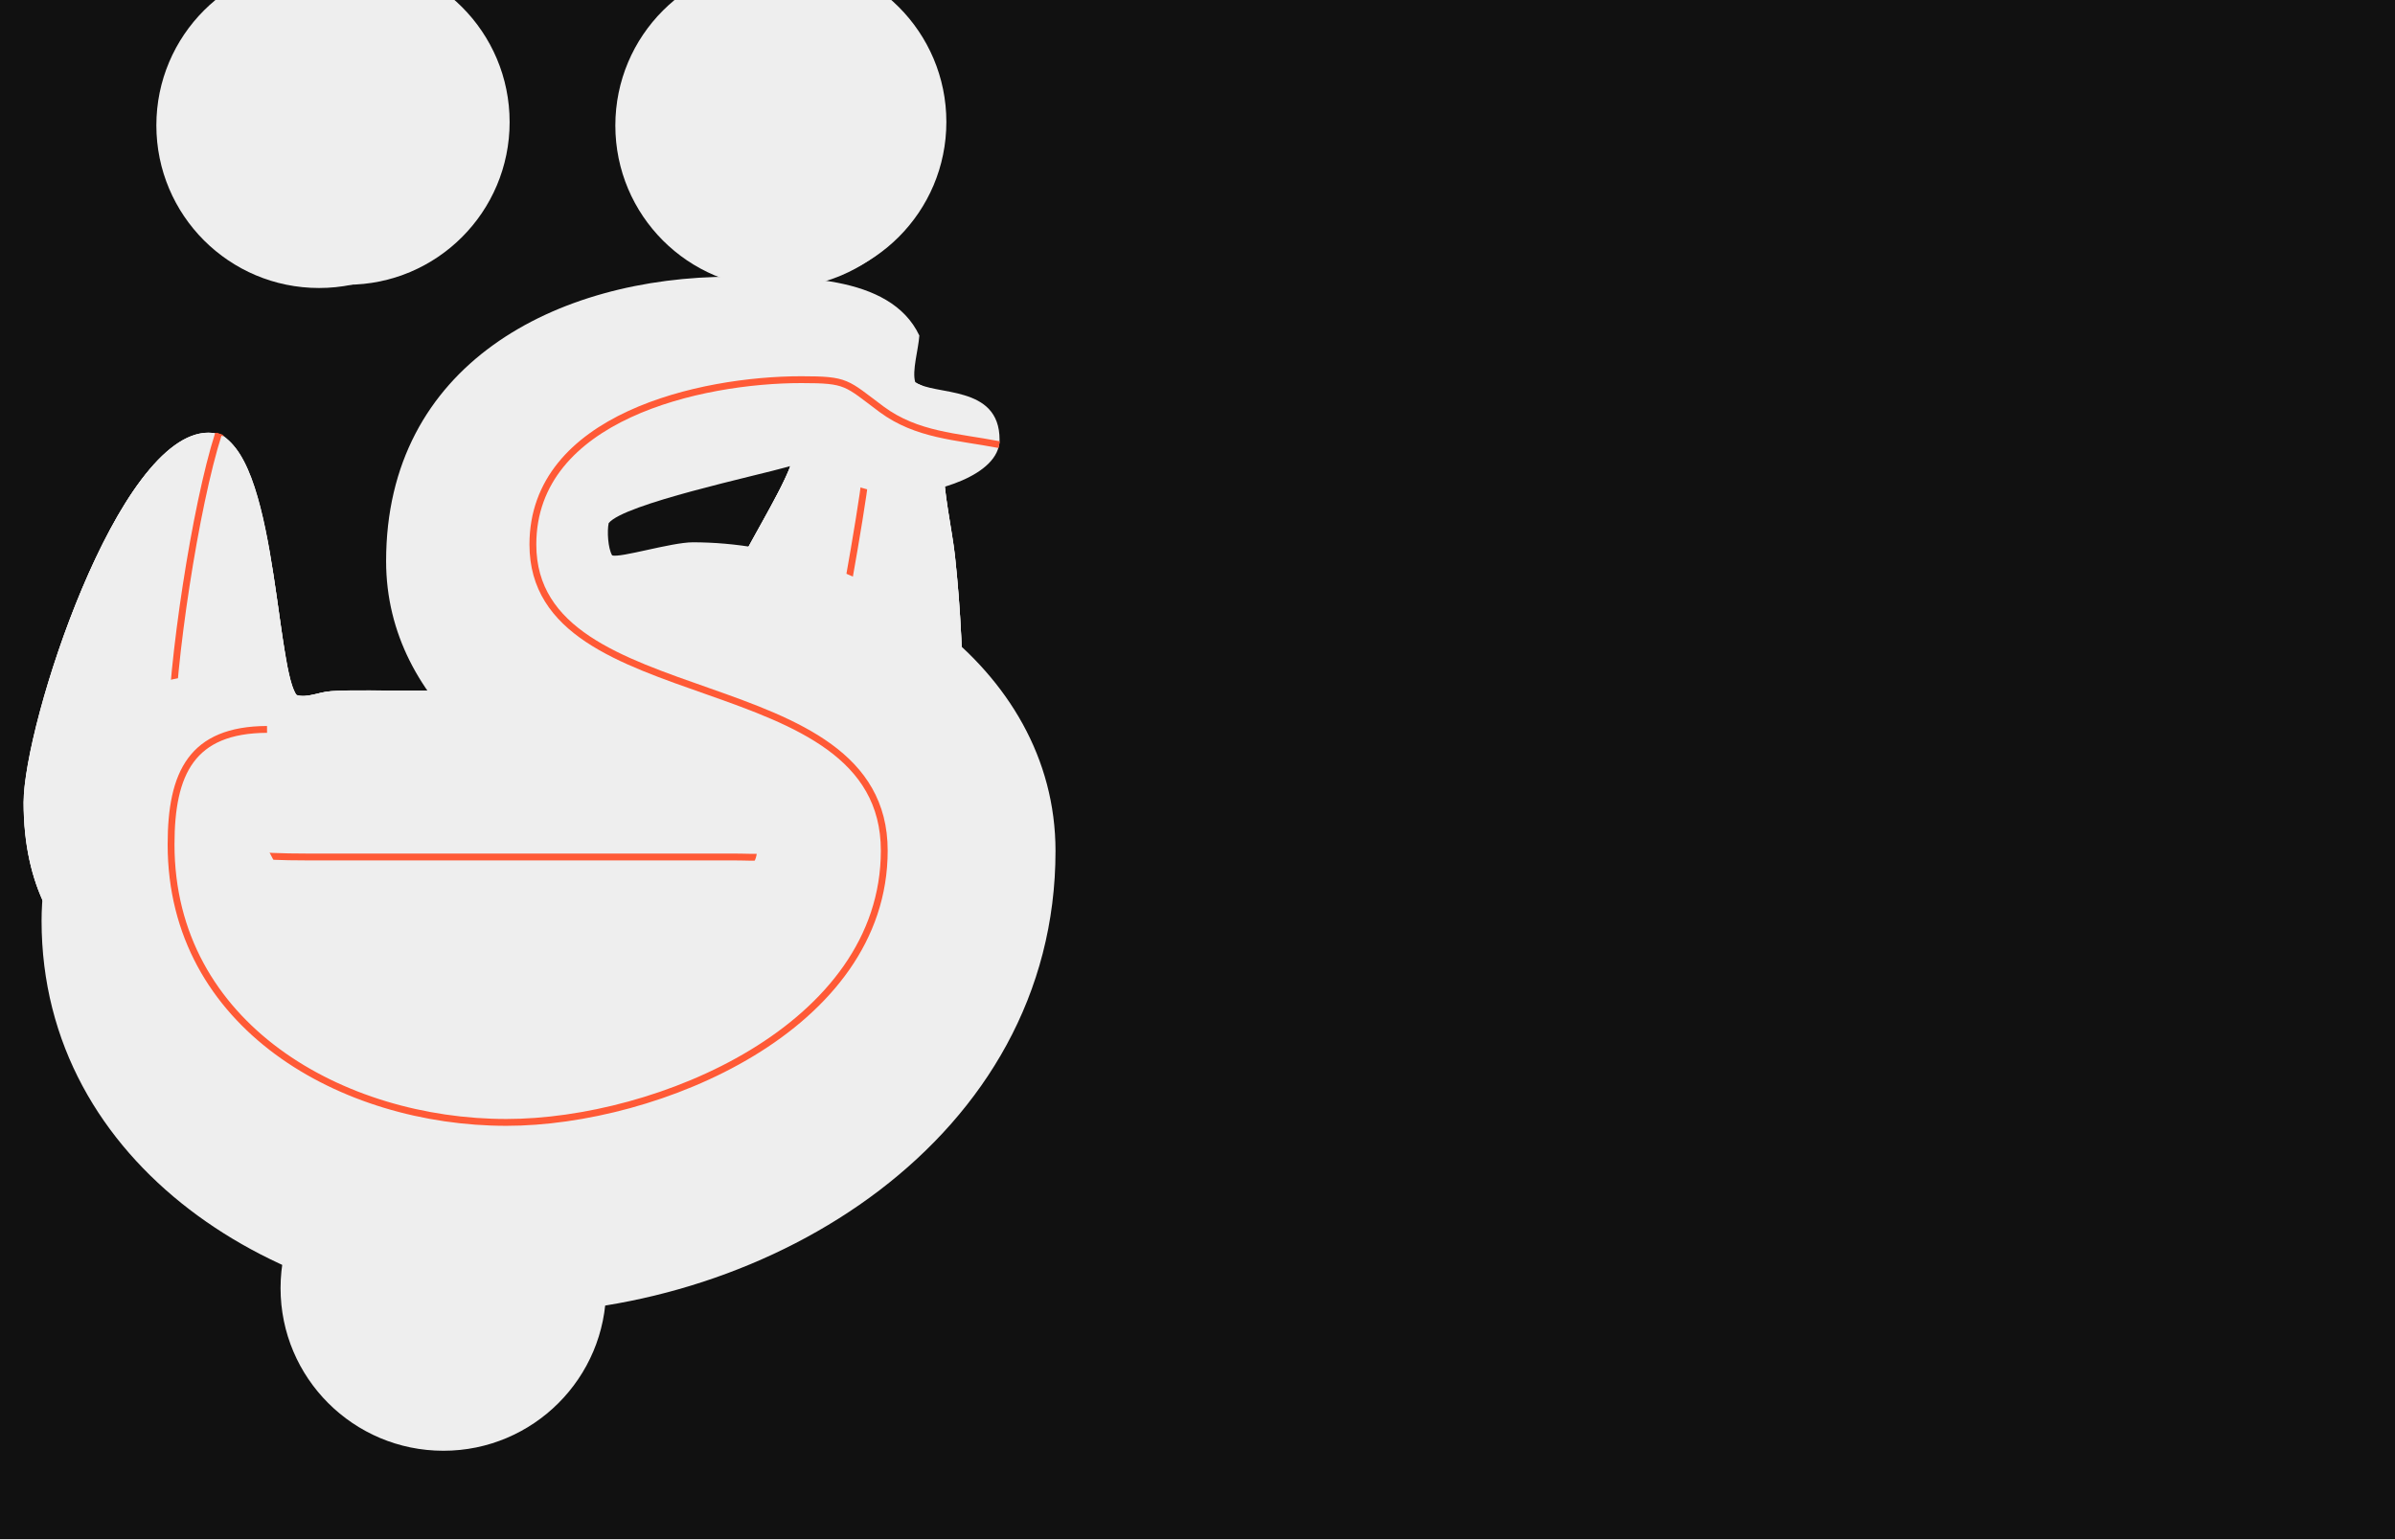
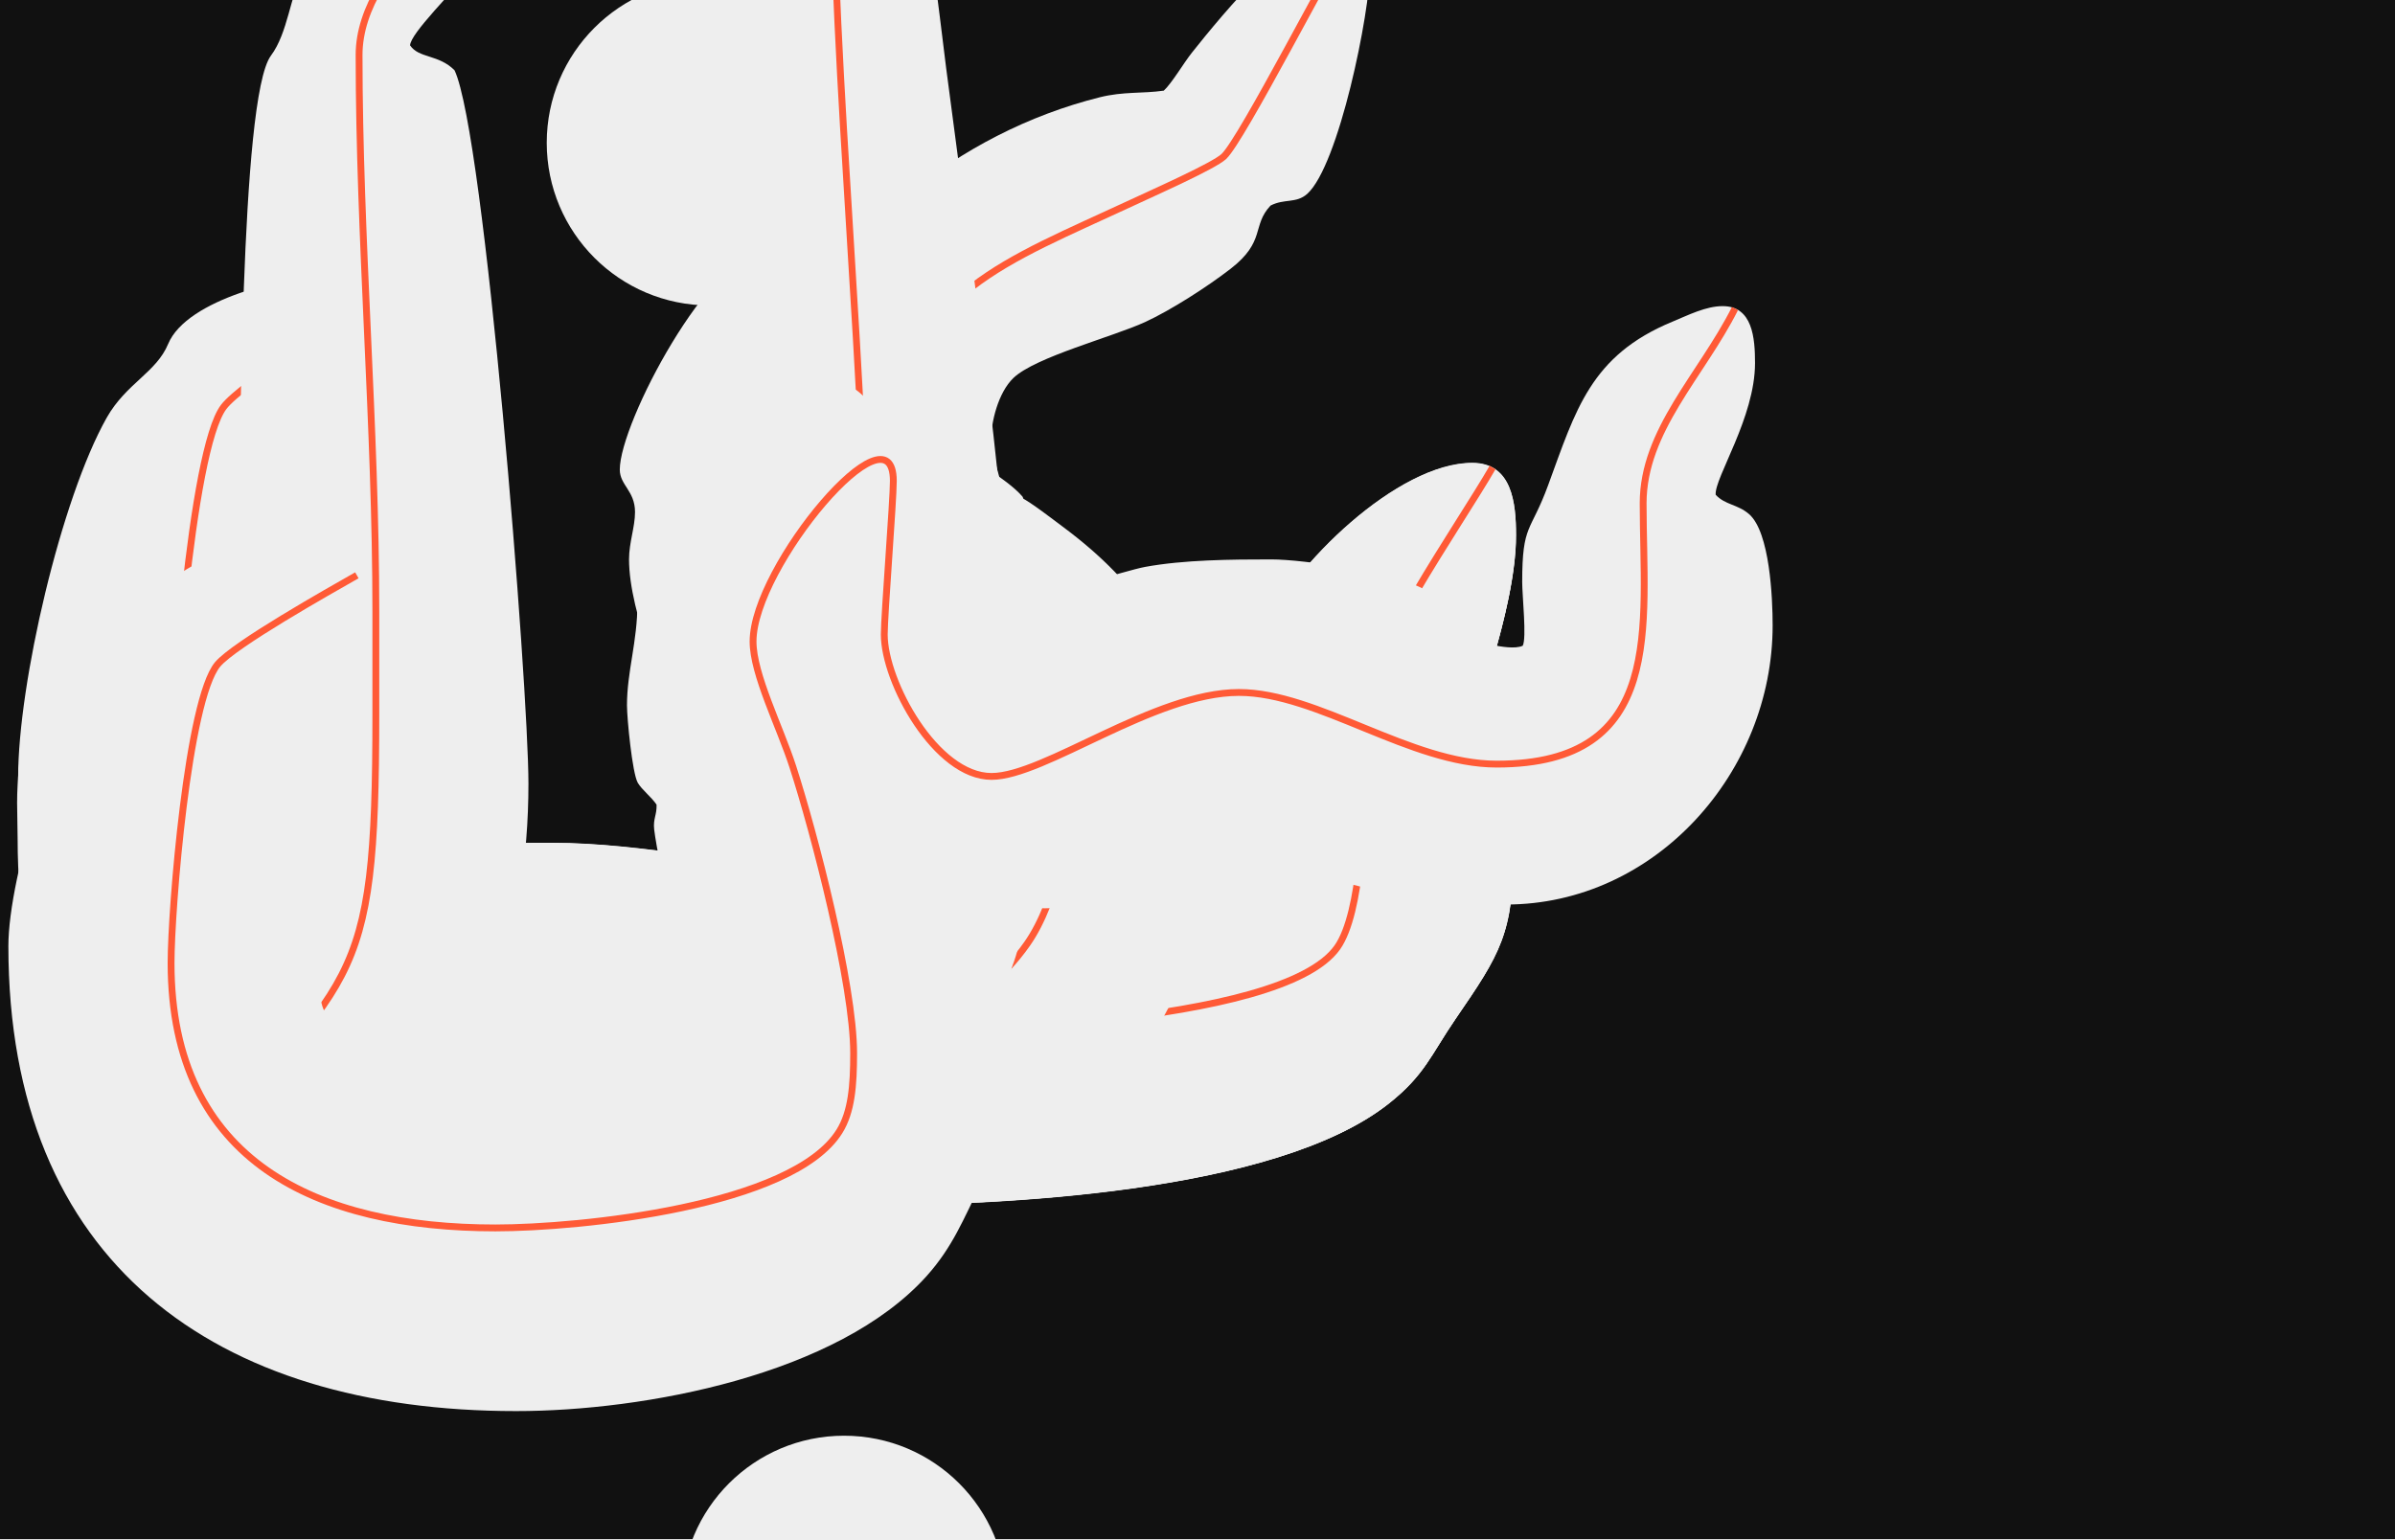
<svg xmlns="http://www.w3.org/2000/svg" viewBox="0 0 1400 900">
  <rect width="100%" height="100%" fill="#111" />
  <g transform="translate(0 0)">
-     <path fill="#eee" d="M513.1 220.7 C491.4 220.7 466.0 229.8 456.2 250.9 C454.8 263.4 459.2 262.3 462.1 272.2 C457.1 286.7 437.1 318.5 429.1 335.9 C421.8 351.6 407.7 391.1 399.6 402.4 C393.4 404.7 386.6 403.9 380.0 403.9 C373.0 403.9 366.0 403.9 359.0 403.9 C349.0 403.9 339.0 403.9 329.0 403.9 C319.0 403.9 309.0 403.9 299.0 403.9 C289.0 403.9 279.0 403.9 269.0 403.9 C259.0 403.9 249.0 403.9 239.0 403.9 C224.4 403.9 208.5 403.2 194.0 404.1 C186.7 404.6 180.1 407.9 173.7 406.7 C161.8 393.0 161.9 274.6 129.6 254.2 C72.8 237.4 13.9 424.1 13.9 469.1 C13.9 566.3 87.8 598.1 172.9 598.1 C194.8 598.1 216.8 598.2 238.8 598.2 C248.8 598.2 258.8 598.2 268.8 598.2 C278.8 598.2 288.8 598.2 298.8 598.2 C308.8 598.2 318.8 598.2 328.8 598.2 C338.8 598.2 348.8 598.2 358.8 598.2 C367.8 598.2 376.8 598.2 385.8 598.2 C398.9 598.2 414.1 596.1 425.5 596.1 C431.5 596.1 446.9 603.5 460.3 603.5 C494.9 603.5 563.9 576.1 563.9 534.6 C563.9 527.4 558.1 522.9 558.1 514.7 C558.1 484.5 563.0 451.8 563.0 419.9 C563.0 389.0 561.7 357.9 558.4 327.1 C557.0 312.9 550.7 283.7 551.8 271.7 C555.1 265.9 558.2 264.9 558.2 257.7 C558.2 230.4 536.7 220.7 513.1 220.7 Z M354.3 753.2 C354.3 805.7 311.7 848.3 259.2 848.3 C206.6 848.3 164.0 805.7 164.0 753.2 C164.0 700.7 206.6 658.1 259.2 658.1 C311.7 658.1 354.3 700.7 354.3 753.2 Z" />
-     <path fill="none" stroke="#ff5a36" stroke-width="4" d="M455.9 251.4 C469.9 254.4 498.5 254.2 506.9 264.7 C509.6 275.7 470.5 482.4 463.6 494.1 C451.5 503.0 443.3 501.1 429.3 501.1 C419.3 501.1 409.3 501.1 399.3 501.1 C389.3 501.1 379.3 501.1 369.3 501.1 C359.4 501.1 349.4 501.1 339.4 501.1 C329.4 501.1 319.4 501.1 309.4 501.1 C299.4 501.1 289.4 501.1 279.4 501.1 C269.5 501.1 259.5 501.1 249.5 501.1 C239.5 501.1 229.5 501.1 219.5 501.1 C209.5 501.1 199.5 501.1 189.5 501.1 C131.2 501.1 100.0 502.1 100.0 432.3 C100.0 389.6 114.3 293.2 128.7 253.7" />
+     <path fill="#eee" d="M860.6 271.7 C817.3 271.7 755.4 331.2 738.3 369.4 C730.7 386.2 734.5 404.0 728.3 415.8 C725.4 421.3 720.6 424.1 716.9 429.5 C716.5 439.4 721.2 441.6 716.2 452.6 C710.3 465.5 713.7 482.0 708.7 492.3 C690.5 501.7 529.7 502.9 497.7 504.2 C491.5 504.4 487.5 507.0 481.1 507.0 C430.2 507.0 376.4 493.1 321.8 493.1 C310.6 493.1 285.9 492.9 276.0 495.9 C268.5 498.1 263.6 502.4 254.7 504.4 C242.4 507.2 231.2 507.6 218.5 511.4 C175.4 524.4 135.5 558.3 111.5 595.9 C100.3 613.3 89.8 636.3 89.8 657.3 C89.8 689.9 111.9 704.1 142.3 704.1 C170.1 704.1 202.4 693.1 228.2 682.8 C235.5 679.9 260.6 667.3 265.5 667.5 C270.6 671.6 270.5 676.4 275.6 679.2 C304.8 694.8 460.3 705.0 499.5 705.0 C583.5 705.0 744.8 698.0 811.4 645.6 C832.8 628.8 836.5 616.8 850.8 595.8 C876.7 557.6 884.5 546.4 884.5 498.1 C884.5 479.2 881.2 441.5 876.0 424.0 C871.1 420.2 863.5 419.6 863.5 413.2 C863.5 412.1 870.5 393.0 871.5 389.7 C878.3 367.3 885.9 337.5 885.9 314.3 C885.9 295.4 883.8 271.7 860.6 271.7 Z M588.5 934.6 C588.5 987.1 545.9 1029.7 493.4 1029.7 C440.9 1029.7 398.3 987.1 398.3 934.6 C398.3 882.0 440.9 839.5 493.4 839.5 C545.9 839.5 588.5 882.0 588.5 934.6 Z" />
+     <path fill="none" stroke="#ff5a36" stroke-width="4" d="M872.1 274.4 C854.5 305.1 796.1 388.8 796.1 418.0 C796.1 421.8 797.1 437.7 797.1 450.9 C797.1 476.1 795.7 533.7 781.7 553.9 C749.3 600.7 547.9 604.3 489.4 604.3 C417.0 604.3 334.7 588.4 267.1 588.4 C216.3 588.4 137.6 656.1 100.0 688.5" />
  </g>
  <g transform="translate(0 0)">
-     <path fill="#eee" d="M513.7 220.6 C491.0 220.6 467.9 230.1 456.3 250.6 C454.2 263.9 459.6 262.6 461.9 272.9 C454.5 291.6 437.1 318.5 427.6 339.3 C422.1 351.3 404.8 396.2 399.0 402.9 C392.9 404.5 386.7 403.9 380.2 403.9 C373.2 403.9 366.2 403.9 359.2 403.9 C353.2 403.9 347.2 403.9 341.2 403.9 C331.2 403.9 321.2 403.9 311.2 403.9 C301.2 403.9 291.3 403.9 281.3 403.9 C271.3 403.9 261.3 403.9 251.3 403.9 C243.3 403.9 235.3 403.9 227.3 403.9 C216.3 403.9 204.1 403.4 193.3 404.2 C185.7 404.7 179.6 408.5 173.1 406.3 C160.6 387.9 161.6 253.0 121.8 253.0 C69.2 253.0 13.8 423.3 13.8 469.3 C13.8 566.6 88.4 598.1 173.2 598.1 C194.8 598.1 216.5 598.2 238.2 598.2 C248.2 598.2 258.2 598.2 268.2 598.2 C278.2 598.2 288.2 598.2 298.2 598.2 C308.2 598.2 318.2 598.2 328.2 598.2 C338.2 598.2 348.2 598.2 358.2 598.2 C367.5 598.2 376.8 598.2 386.2 598.2 C399.3 598.2 414.7 596.0 425.9 596.0 C430.7 596.0 446.8 603.4 459.6 603.4 C494.1 603.4 563.6 577.0 563.6 535.3 C563.6 528.2 558.0 523.4 558.0 515.4 C558.0 484.9 563.0 451.8 563.0 419.6 C563.0 388.0 561.6 356.2 558.2 324.7 C556.6 310.0 551.1 285.6 551.7 272.2 C554.5 266.7 558.3 264.8 558.3 258.3 C558.3 230.9 537.6 220.6 513.7 220.6 Z M553.2 71.3 C553.2 123.9 510.6 166.4 458.1 166.4 C405.5 166.4 363.0 123.9 363.0 71.3 C363.0 18.8 405.5 -23.8 458.1 -23.8 C510.6 -23.8 553.2 18.8 553.2 71.3 Z M297.9 71.4 C297.9 123.9 255.4 166.5 202.8 166.5 C150.3 166.5 107.7 123.9 107.7 71.4 C107.7 18.8 150.3 -23.7 202.8 -23.7 C255.4 -23.7 297.9 18.8 297.9 71.4 Z" />
-     <path fill="none" stroke="#ff5a36" stroke-width="4" d="M456.0 251.3 C470.0 254.8 498.4 254.1 506.9 264.7 C509.6 276.0 470.3 483.1 463.4 494.3 C451.1 503.0 443.3 501.1 429.0 501.1 C419.0 501.1 409.0 501.1 399.1 501.1 C389.1 501.1 379.1 501.1 369.1 501.1 C359.1 501.1 349.1 501.1 339.1 501.1 C329.1 501.1 319.1 501.1 309.1 501.1 C299.1 501.1 289.1 501.1 279.1 501.1 C269.1 501.1 259.1 501.1 249.1 501.1 C239.1 501.1 229.1 501.1 219.1 501.1 C209.1 501.1 199.1 501.1 189.1 501.1 C131.5 501.1 100.0 502.0 100.0 432.8 C100.0 388.8 114.3 295.4 127.7 253.7" />
+     <path fill="#eee" d="M860.6 270.6 C816.9 270.6 756.0 330.3 738.6 368.8 C730.8 386.0 734.4 402.9 728.5 415.3 C725.6 421.3 720.6 424.2 716.9 430.0 C718.1 440.0 721.6 441.2 716.4 451.7 C710.3 464.3 714.1 482.7 708.7 492.3 C685.8 502.5 534.0 502.5 498.6 504.0 C492.4 504.3 488.4 506.8 481.9 506.8 C431.1 506.8 377.2 492.8 322.7 492.8 C311.4 492.8 286.8 492.5 276.8 495.6 C269.4 497.8 264.5 502.0 255.6 504.0 C243.2 506.8 232.0 507.2 219.3 511.0 C175.9 524.0 135.7 558.1 111.5 595.9 C100.3 613.4 89.8 636.4 89.8 657.4 C89.8 689.9 111.9 704.1 142.3 704.1 C172.9 704.1 210.3 690.6 238.4 678.7 C245.2 675.9 259.8 667.7 265.6 667.1 C272.4 671.2 270.4 675.9 276.6 679.1 C307.0 694.8 460.4 704.8 500.5 704.8 C584.2 704.8 745.0 697.7 811.4 645.5 C832.8 628.7 836.5 616.6 850.9 595.7 C877.2 557.4 884.7 545.5 884.7 497.1 C884.7 474.6 881.3 445.8 876.6 424.0 C871.1 419.7 868.1 420.8 863.8 415.6 C863.5 409.8 870.6 392.6 872.7 385.4 C879.1 363.4 886.2 335.7 886.2 312.9 C886.2 294.0 883.9 270.6 860.6 270.6 Z" />
+     <path fill="none" stroke="#ff5a36" stroke-width="4" d="M872.4 273.3 C854.3 304.9 796.3 387.6 796.3 418.0 C796.3 421.9 797.3 436.6 797.3 449.9 C797.3 475.5 796.1 533.5 781.7 553.9 C749.1 600.3 548.8 604.1 490.3 604.1 C417.9 604.1 335.4 588.2 268.0 588.2 C216.8 588.2 137.9 655.8 100.0 688.5" />
  </g>
  <g transform="translate(0 0)">
-     <path fill="#eee" d="M513.7 220.6 C491.0 220.6 467.9 230.1 456.3 250.6 C454.2 263.9 459.6 262.6 461.9 272.9 C454.5 291.6 437.1 318.5 427.6 339.3 C422.1 351.3 404.8 396.2 399.0 402.9 C392.9 404.5 386.7 403.9 380.2 403.9 C373.2 403.9 366.2 403.9 359.2 403.9 C353.2 403.9 347.2 403.9 341.2 403.9 C331.2 403.9 321.2 403.9 311.2 403.9 C301.2 403.9 291.3 403.9 281.3 403.9 C271.3 403.9 261.3 403.9 251.3 403.9 C243.3 403.9 235.3 403.9 227.3 403.9 C216.3 403.9 204.1 403.4 193.3 404.2 C185.7 404.7 179.6 408.5 173.1 406.3 C160.6 387.9 161.6 253.0 121.8 253.0 C69.2 253.0 13.8 423.3 13.8 469.3 C13.8 566.6 88.4 598.1 173.2 598.1 C194.8 598.1 216.5 598.2 238.2 598.2 C248.2 598.2 258.2 598.2 268.2 598.2 C278.2 598.2 288.2 598.2 298.2 598.2 C308.2 598.2 318.2 598.2 328.2 598.2 C338.2 598.2 348.2 598.2 358.2 598.2 C367.5 598.2 376.8 598.2 386.2 598.2 C399.3 598.2 414.7 596.0 425.9 596.0 C430.7 596.0 446.8 603.4 459.6 603.4 C494.1 603.4 563.6 577.0 563.6 535.3 C563.6 528.2 558.0 523.4 558.0 515.4 C558.0 484.9 563.0 451.8 563.0 419.6 C563.0 388.0 561.6 356.2 558.2 324.7 C556.6 310.0 551.1 285.6 551.7 272.2 C554.5 266.7 558.3 264.8 558.3 258.3 C558.3 230.9 537.6 220.6 513.7 220.6 Z M549.9 73.4 C549.9 125.9 507.3 168.5 454.8 168.5 C402.2 168.5 359.7 125.9 359.7 73.4 C359.7 20.9 402.2 -21.7 454.8 -21.7 C507.3 -21.7 549.9 20.9 549.9 73.4 Z M450.7 -157.8 C450.7 -105.3 408.1 -62.7 355.6 -62.7 C303.1 -62.7 260.5 -105.3 260.5 -157.8 C260.5 -210.3 303.1 -252.9 355.6 -252.9 C408.1 -252.9 450.7 -210.3 450.7 -157.8 Z M281.6 73.3 C281.6 125.9 239.1 168.4 186.5 168.4 C134.0 168.4 91.4 125.9 91.4 73.3 C91.4 20.8 134.0 -21.8 186.5 -21.8 C239.1 -21.8 281.6 20.8 281.6 73.3 Z" />
-     <path fill="none" stroke="#ff5a36" stroke-width="4" d="M456.0 251.3 C470.0 254.8 498.4 254.1 506.9 264.7 C509.6 276.0 470.3 483.1 463.4 494.3 C451.1 503.0 443.3 501.1 429.0 501.1 C419.0 501.1 409.0 501.1 399.1 501.1 C389.1 501.1 379.1 501.1 369.1 501.1 C359.1 501.1 349.1 501.1 339.1 501.1 C329.1 501.1 319.1 501.1 309.1 501.1 C299.1 501.1 289.1 501.1 279.1 501.1 C269.1 501.1 259.1 501.1 249.1 501.1 C239.1 501.1 229.1 501.1 219.1 501.1 C209.1 501.1 199.1 501.1 189.1 501.1 C131.5 501.1 100.0 502.0 100.0 432.8 C100.0 388.8 114.3 295.4 127.7 253.7" />
+     <path fill="#eee" d="M860.6 270.8 C816.9 270.8 756.0 330.4 738.6 368.9 C730.8 386.1 734.4 403.0 728.5 415.4 C725.6 421.4 720.6 424.4 716.9 430.1 C718.0 440.1 721.7 441.2 716.5 451.8 C710.3 464.4 714.1 482.9 708.7 492.4 C684.7 502.7 534.8 502.5 498.5 504.0 C492.4 504.3 488.3 506.8 481.9 506.8 C431.1 506.8 377.2 492.9 322.7 492.9 C311.4 492.9 286.9 492.6 276.9 495.6 C269.4 497.8 264.5 502.1 255.6 504.1 C243.2 506.8 232.0 507.2 219.3 511.0 C175.9 524.0 135.7 558.1 111.5 595.9 C100.3 613.4 89.8 636.4 89.8 657.4 C89.8 689.9 111.9 704.1 142.3 704.1 C172.9 704.1 210.2 690.6 238.4 678.8 C245.2 675.9 259.8 667.7 265.6 667.1 C272.4 671.2 270.4 675.9 276.6 679.1 C306.9 694.9 460.4 704.8 500.5 704.8 C584.3 704.8 745.9 697.7 812.2 645.0 C833.0 628.4 836.7 616.3 850.8 595.8 C877.2 557.6 884.8 545.6 884.8 497.2 C884.8 474.6 881.3 446.2 876.6 424.1 C871.1 419.9 868.2 421.0 863.8 415.8 C863.5 410.0 870.9 391.9 873.0 384.6 C879.3 362.9 886.2 335.6 886.2 313.1 C886.2 294.2 883.9 270.8 860.6 270.8 Z M509.8 83.5 C509.8 136.0 467.3 178.6 414.7 178.6 C362.2 178.6 319.6 136.0 319.6 83.5 C319.6 31.0 362.2 -11.6 414.7 -11.6 C467.3 -11.6 509.8 31.0 509.8 83.5 Z" />
+     <path fill="none" stroke="#ff5a36" stroke-width="4" d="M872.4 273.5 C854.3 305.1 796.4 387.7 796.4 418.1 C796.4 422.1 797.3 436.7 797.3 450.1 C797.3 475.6 796.1 533.6 781.7 554.0 C749.0 600.3 548.8 604.1 490.3 604.1 C417.9 604.1 335.4 588.2 268.0 588.2 C216.8 588.2 137.9 655.8 100.0 688.5" />
  </g>
  <g transform="translate(0 0)">
-     <path fill="#eee" d="M427.7 161.8 C325.0 161.8 225.7 213.1 225.7 328.1 C225.7 413.5 306.4 468.8 381.8 486.9 C392.5 489.4 438.4 492.5 442.2 495.8 C448.4 526.8 319.1 556.8 294.4 556.8 C260.8 556.8 192.6 544.8 170.1 518.4 C157.8 504.0 157.4 492.1 142.2 476.3 C135.0 469.0 125.9 461.7 127.7 450.7 C136.3 440.1 148.7 446.8 155.4 430.3 C159.0 407.3 134.1 395.7 114.7 395.7 C51.4 395.7 24.3 487.5 24.3 538.4 C24.3 682.3 164.3 768.1 295.9 768.1 C449.6 768.1 617.0 666.0 617.0 497.6 C617.0 388.4 504.3 317.1 405.0 317.1 C392.4 317.1 362.1 326.5 357.8 324.7 C355.4 320.5 354.8 310.7 355.8 305.9 C364.6 294.7 442.2 278.2 460.7 272.9 C467.3 271.0 468.3 267.9 474.9 266.7 C481.7 270.2 478.0 270.9 482.7 274.6 C495.1 284.4 512.1 288.7 527.7 288.7 C544.7 288.7 584.3 278.5 584.3 257.1 C584.3 224.6 546.1 231.6 535.0 223.4 C533.0 216.9 536.9 204.2 537.4 196.2 C520.2 159.7 463.4 161.8 427.7 161.8 Z" />
-     <path fill="none" stroke="#ff5a36" stroke-width="4" d="M584.1 260.0 C559.1 255.2 536.0 254.6 515.3 239.3 C494.4 223.7 495.4 222.0 468.4 222.0 C409.6 222.0 311.5 243.8 311.5 318.4 C311.5 420.3 516.9 386.0 516.9 497.4 C516.9 601.0 384.3 656.3 296.0 656.3 C200.3 656.3 100.0 600.0 100.0 493.8 C100.0 451.9 112.1 426.7 156.1 426.5" />
+     <path fill="#eee" d="M788.1 -46.8 C759.4 -46.8 714.5 8.5 696.8 30.7 C691.8 37.0 685.2 48.4 680.3 53.0 C668.0 54.8 656.7 53.4 642.8 56.9 C560.1 77.6 487.0 137.1 452.4 215.0 C440.2 242.5 433.2 247.2 433.2 280.1 C433.2 331.7 462.3 393.0 501.4 426.4 C512.0 435.4 515.9 441.7 530.1 441.7 C540.3 441.7 559.9 436.3 564.8 443.0 C564.5 453.5 555.8 450.6 547.6 455.7 C537.8 469.8 541.2 492.2 536.0 504.5 C470.1 542.5 374.6 563.6 299.3 572.7 C289.5 573.8 284.7 577.2 273.9 577.2 C214.6 577.2 184.5 546.2 184.5 486.4 C184.5 479.0 188.1 475.3 188.8 467.2 C190.5 447.1 190.2 424.4 190.2 404.2 C190.2 375.9 190.1 345.4 187.0 317.3 C185.9 307.4 180.9 295.3 180.5 288.4 C183.9 283.3 193.0 277.3 198.1 272.6 C215.3 256.8 253.6 218.4 248.4 193.4 C240.7 178.8 220.8 177.3 205.9 177.3 C175.3 177.3 115.3 188.7 100.3 218.5 C90.8 237.3 75.7 239.7 63.6 259.7 C36.1 305.0 10.0 416.2 10.0 469.4 C10.0 476.3 10.3 483.4 10.3 490.4 C10.3 667.5 125.0 776.8 300.9 776.8 C410.8 776.8 570.3 723.9 646.3 642.4 C685.8 600.1 713.4 531.3 713.4 473.2 C713.4 458.6 707.1 445.8 703.1 431.7 C687.5 376.7 667.6 342.4 621.0 307.8 C616.3 304.3 601.8 293.1 597.3 291.2 C593.3 289.6 592.6 291.5 587.1 288.8 C585.9 286.2 579.2 261.1 579.2 258.9 C579.2 246.7 583.5 229.6 592.4 221.0 C605.3 208.7 650.2 197.1 669.4 188.3 C684.6 181.3 706.0 167.5 719.3 157.2 C740.1 141.1 731.6 132.0 742.7 120.2 C750.8 116.0 757.6 119.1 764.1 113.4 C782.6 96.8 800.9 7.2 800.9 -19.0 C800.9 -30.0 801.1 -46.8 788.1 -46.8 Z" />
+     <path fill="none" stroke="#ff5a36" stroke-width="4" d="M793.7 -45.3 C778.5 -21.3 726.0 81.6 715.4 91.5 C709.4 97.1 674.8 112.4 662.0 118.4 C585.7 153.9 537.0 169.3 514.7 254.1 C509.8 272.4 504.0 292.2 504.0 306.9 C504.0 375.4 626.7 357.6 626.7 451.1 C626.7 480.1 618.3 526.4 600.4 551.9 C545.6 630.0 379.5 673.4 288.3 673.4 C167.5 673.4 100.0 599.2 100.0 480.2 C100.0 442.6 114.9 283.9 133.7 259.0 C146.6 242.1 225.8 201.5 248.4 193.4" />
+   </g>
+   <g transform="translate(0 0)">
+     <path fill="#eee" d="M447.2 146.9 C415.5 146.9 362.3 247.1 362.3 274.6 C362.3 283.7 371.2 287.0 371.2 299.4 C371.2 308.2 367.7 317.2 367.7 327.1 C367.7 357.7 388.8 411.2 406.9 435.9 C412.0 443.0 417.0 445.0 421.5 450.5 C421.7 456.3 417.1 496.9 415.6 500.2 C409.5 503.6 366.9 501.3 356.4 501.3 C320.9 501.3 285.1 510.8 252.1 522.7 C241.8 526.5 232.1 527.7 221.6 532.2 C184.1 548.1 143.0 583.6 119.1 616.3 C106.5 633.6 93.3 657.4 93.3 679.2 C93.3 717.2 129.3 726.6 160.5 726.6 C210.9 726.6 248.9 710.3 293.6 691.8 C319.9 697.8 330.9 702.6 360.0 702.6 C410.9 702.6 495.5 691.7 532.7 654.7 C544.6 642.9 551.3 626.5 561.5 612.8 C587.0 578.6 598.8 563.8 598.8 518.6 C598.8 462.8 567.1 368.0 532.0 324.8 C518.2 307.8 499.2 297.6 487.7 285.1 C483.4 257.2 486.9 146.9 447.2 146.9 Z" />
+     <path fill="none" stroke="#ff5a36" stroke-width="4" d="M450.8 147.2 C446.1 168.7 424.6 275.8 424.6 290.8 C424.6 314.4 478.9 389.7 491.8 423.7 C501.0 448.1 506.8 497.6 506.8 524.3 C506.8 539.6 505.3 563.5 495.3 575.1 C466.3 608.5 318.5 596.5 269.9 610.7 C229.1 622.7 137.9 678.5 100.0 703.5" />
+   </g>
+   <g transform="translate(0 0)">
+     <path fill="#eee" d="M562.6 -238.5 C524.6 -238.5 477.1 -185.6 462.0 -151.8 C455.4 -136.9 454.5 -119.8 445.8 -107.0 C424.1 -75.2 428.3 199.1 427.3 255.9 C426.6 296.5 423.0 338.7 423.0 378.8 C423.0 412.4 415.2 453.4 409.3 486.8 C407.5 497.2 402.3 517.4 402.3 527.0 C402.3 535.2 407.5 542.0 404.4 550.2 C399.0 553.5 358.6 552.9 349.2 552.9 C340.2 552.9 331.2 552.4 322.2 552.4 C313.3 552.4 305.5 555.4 295.5 555.4 C235.4 555.4 182.9 547.2 182.9 473.9 C182.9 464.6 185.9 464.8 187.5 458.0 C189.0 451.3 188.4 438.2 188.4 431.0 C188.4 388.9 187.1 344.0 182.2 302.2 C180.7 290.0 174.5 273.9 173.9 265.6 C188.0 243.0 226.1 216.7 226.1 182.8 C226.1 164.6 208.4 161.1 193.9 161.1 C167.8 161.1 109.2 174.9 98.3 201.1 C91.4 217.8 73.8 224.1 62.4 244.2 C35.6 291.7 10.6 399.8 10.6 454.5 C10.6 652.2 125.9 756.4 321.4 756.4 C428.6 756.4 515.4 727.6 567.4 629.1 C581.1 603.3 593.6 572.8 593.6 542.9 C593.6 535.4 590.4 535.1 592.8 526.3 C595.8 515.2 594.5 482.8 594.5 469.6 C594.5 325.4 571.5 182.6 553.1 40.0 C549.9 15.2 539.0 -82.2 530.9 -99.0 C522.8 -107.4 513.9 -106.3 508.0 -113.7 C507.3 -129.7 597.4 -238.5 562.6 -238.5 Z" />
+     <path fill="none" stroke="#ff5a36" stroke-width="4" d="M566.4 -237.5 C537.1 -199.6 486.6 -156.6 486.6 -107.5 C486.6 52.1 507.0 219.1 507.0 381.8 C507.0 428.3 503.7 472.3 499.2 518.5 C497.0 541.9 496.2 573.2 488.0 592.4 C464.7 646.8 363.6 653.4 312.5 653.4 C186.3 653.4 100.0 599.0 100.0 464.3 C100.0 426.1 111.6 262.9 130.8 237.9 C141.1 224.4 205.3 183.3 223.2 171.8" />
+   </g>
+   <g transform="translate(0 0)">
+     <path fill="#eee" d="M316.6 -112.4 C265.8 -112.4 200.1 -63.9 177.7 -18.6 C169.5 -2.0 168.3 19.2 158.4 32.5 C140.0 57.1 141.0 274.1 138.9 320.1 C137.6 351.2 132.1 383.0 132.1 413.7 C132.1 431.1 131.4 448.4 131.4 465.7 C131.4 485.5 133.9 505.4 133.9 524.6 C133.9 545.3 85.2 594.3 85.2 650.2 C85.2 680.2 101.6 699.9 132.5 699.9 C155.6 699.9 182.8 690.0 202.6 678.5 C282.3 632.5 308.9 545.3 308.9 458.2 C308.9 401.0 283.4 78.4 265.7 41.1 C256.4 31.7 244.8 34.2 239.7 26.5 C240.8 12.2 327.5 -59.8 327.5 -101.4 C327.5 -109.6 324.1 -112.4 316.6 -112.4 Z" />
+     <path fill="none" stroke="#ff5a36" stroke-width="4" d="M324.9 -109.7 C286.8 -72.8 209.9 -23.3 209.9 32.2 C209.9 139.2 219.7 249.1 219.7 357.7 C219.7 367.7 219.7 377.7 219.7 387.7 C219.7 397.6 219.7 407.6 219.7 417.6 C219.7 582.4 206.4 569.0 100.0 689.2" />
+   </g>
+   <g transform="translate(0 0)">
+     <path fill="#eee" d="M1007.0 179.0 C997.1 179.0 986.8 184.3 977.6 188.1 C929.7 207.9 921.1 239.8 905.0 283.6 C894.7 311.8 889.8 305.9 889.8 340.4 C889.8 348.3 892.5 373.2 890.1 377.6 C885.6 379.6 877.3 378.1 872.2 377.1 C860.4 366.5 844.5 350.6 830.2 343.4 C813.2 335.0 762.7 327.1 743.1 327.1 C719.9 327.1 692.0 327.3 669.3 331.5 C657.8 333.6 608.3 349.7 603.3 348.1 C599.3 342.2 601.2 338.1 601.2 331.0 C601.2 320.1 601.8 300.0 597.8 290.5 C589.0 280.0 562.3 264.2 548.8 260.6 C541.2 258.6 533.7 258.9 526.4 256.1 C508.9 240.4 505.9 220.6 474.2 220.6 C423.7 220.6 372.6 306.1 372.6 352.9 C372.6 375.2 366.5 392.7 366.5 412.4 C366.5 420.1 369.6 452.1 372.8 457.7 C375.1 461.7 380.7 465.9 383.8 470.5 C384.0 476.6 381.7 478.7 382.4 485.0 C384.6 504.5 404.8 591.1 401.9 601.8 C396.1 606.2 284.1 615.7 269.5 615.7 C234.3 615.7 186.3 619.4 186.3 573.3 C186.3 561.1 193.3 563.1 193.3 548.3 C193.3 518.3 188.8 472.1 182.1 443.0 C180.0 433.8 175.0 426.1 173.4 418.8 C182.8 398.2 211.8 381.6 211.8 349.4 C211.8 324.9 185.6 320.1 166.2 320.1 C143.2 320.1 105.6 325.4 94.4 348.1 C85.4 366.3 71.1 368.8 59.0 385.3 C34.3 418.9 4.9 511.5 4.9 553.2 C4.9 738.2 125.8 825.1 301.7 825.1 C376.6 825.1 489.7 804.0 541.7 746.1 C557.0 729.0 563.1 712.9 573.1 693.0 C583.2 673.0 596.9 645.2 596.9 622.5 C596.9 603.5 584.9 534.7 587.2 530.1 C593.6 527.2 602.3 531.1 610.4 531.1 C650.3 531.1 680.7 512.5 708.2 485.6 C713.6 480.3 717.1 473.0 723.8 471.3 C725.8 472.2 749.9 497.4 756.6 502.6 C780.2 521.3 849.8 528.9 880.3 528.9 C967.8 528.9 1036.2 451.4 1036.2 365.7 C1036.2 349.8 1034.6 311.2 1022.4 300.6 C1015.7 294.8 1008.4 295.3 1002.9 289.3 C1002.1 279.4 1025.9 244.2 1025.9 212.3 C1025.9 197.7 1024.5 179.0 1007.0 179.0 Z" />
+     <path fill="none" stroke="#ff5a36" stroke-width="4" d="M1014.2 180.4 C994.5 219.5 960.5 251.7 960.5 294.3 C960.5 366.1 974.1 446.8 874.9 446.8 C824.6 446.8 770.2 404.9 724.2 404.9 C674.8 404.9 610.4 454.0 579.6 454.0 C547.1 454.0 516.9 398.7 516.9 371.0 C516.9 359.3 522.2 293.2 522.2 281.2 C522.2 234.2 440.2 331.2 440.2 375.1 C440.2 394.3 455.9 425.0 463.4 448.2 C476.0 487.0 499.0 575.7 499.0 615.8 C499.0 634.8 497.8 650.1 490.7 661.5 C463.3 705.6 338.6 718.0 289.6 718.0 C186.1 718.0 100.0 679.7 100.0 563.1 C100.0 531.6 109.9 409.3 127.2 388.5 C137.0 376.8 192.3 345.7 208.6 336.4" />
  </g>
</svg>
